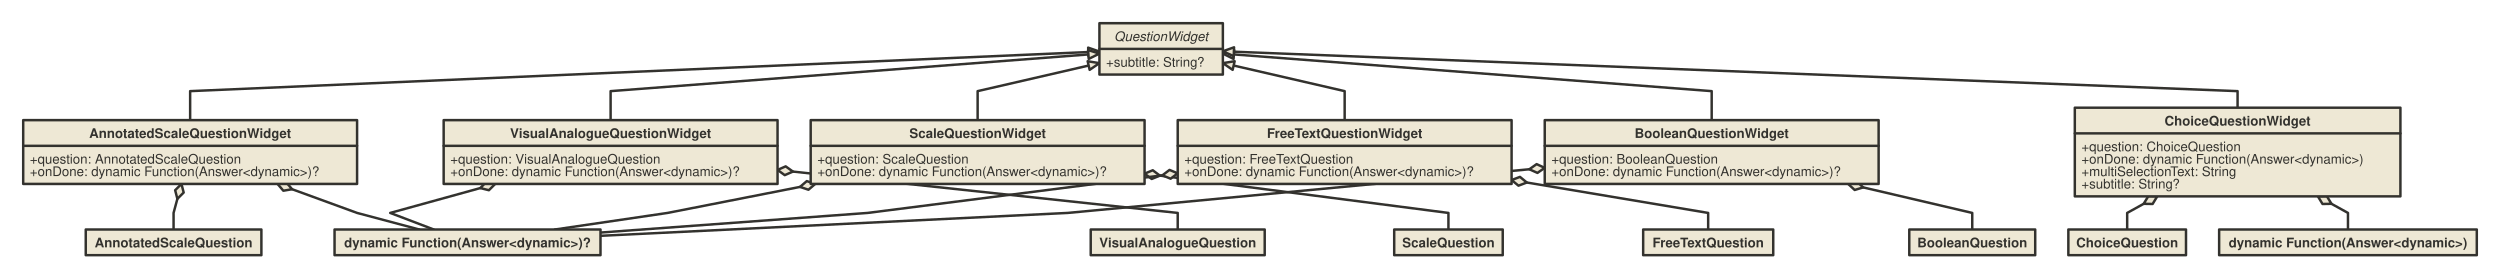
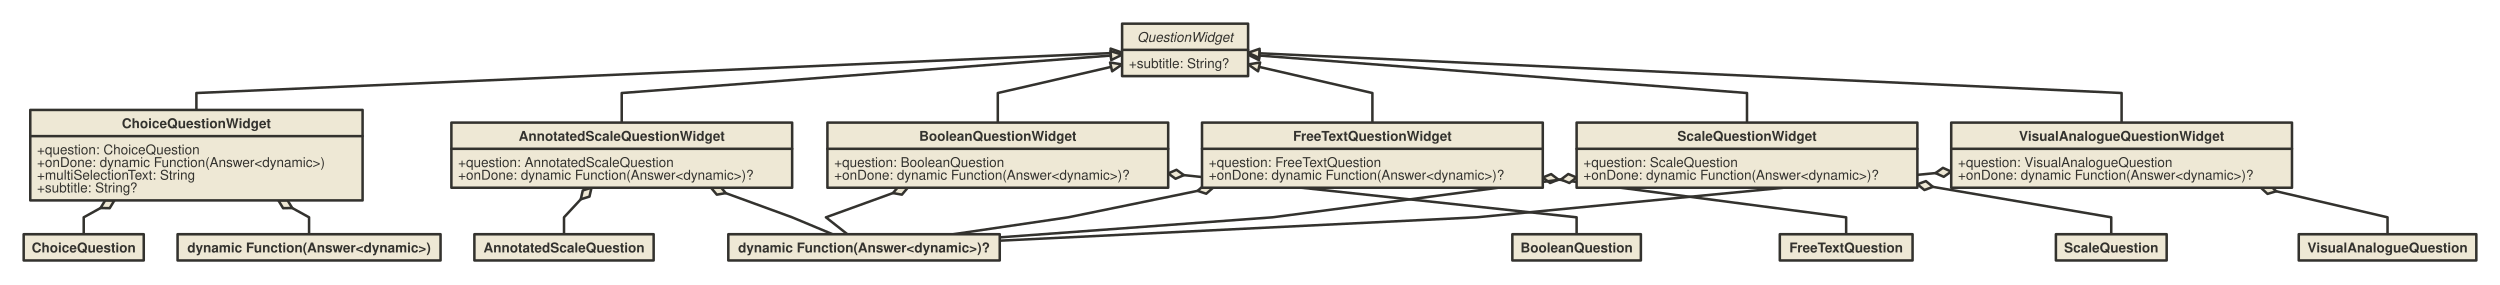
- <svg xmlns="http://www.w3.org/2000/svg" version="1.1" baseProfile="full" width="3017.5" height="336.0" viewbox="0 0 3017.5 336">
+ <svg xmlns="http://www.w3.org/2000/svg" version="1.1" baseProfile="full" width="2956.5" height="336.0" viewbox="0 0 2956.5 336">
  <g stroke-width="1.0" text-align="left" font="12pt Helvetica, Arial, sans-serif" font-size="12pt" font-family="Helvetica" font-weight="bold" font-style="normal">
    <g font-family="Helvetica" font-size="12pt" font-weight="bold" font-style="normal" stroke-width="3.0" stroke-linejoin="round" stroke-linecap="round" stroke="#33322E">
      <g stroke="transparent" fill="transparent">
-         <rect x="0.0" y="0.0" height="336.0" width="3017.5" stroke="none" />
+         <rect x="0.0" y="0.0" height="336.0" width="2956.5" stroke="none" />
      </g>
      <g transform="translate(8, 8)" fill="#33322E">
        <g transform="translate(20, 20)" fill="#eee8d5" font-family="Helvetica" font-size="12pt" font-weight="normal" font-style="normal">
-           <path d="M186.1 212.0 L181.5 229 L181.5 249 L181.5 249.0 " fill="none" />
-           <g fill="#eee8d5">
-             <path d="M193.7 204.4 L186.1 212.0 L183.4 201.6 L191.0 194.0 Z" />
-           </g>
-           <path d="M324.6 200.4 L403 229 L478.07 249 L478.1 249.0 " fill="none" />
-           <g fill="#eee8d5">
-             <path d="M317.6 192.2 L324.6 200.4 L314.0 202.2 L307.0 194.0 Z" />
-           </g>
-           <path d="M1285.7 34.8 L201.5 82 L201.5 117 L201.5 117.0 " fill="none" />
-           <path d="M1285.9 40.1 L1285.7 34.8 L1285.4 29.5 L1299.0 34.2 Z" />
-           <path d="M929.1 179.1 L1393.5 229 L1393.5 249 L1393.5 249.0 " fill="none" />
-           <g fill="#eee8d5">
-             <path d="M920.3 172.8 L929.1 179.1 L919.2 183.4 L910.5 177.1 Z" />
-           </g>
-           <path d="M551.7 199.0 L443 229 L495.535 249 L495.5 249.0 " fill="none" />
-           <g fill="#eee8d5">
-             <path d="M562.1 201.6 L551.7 199.0 L559.2 191.3 L569.7 194.0 Z" />
-           </g>
-           <path d="M1285.7 37.7 L709 82 L709 117 L709.0 117.0 " fill="none" />
-           <path d="M1286.1 43.1 L1285.7 37.7 L1285.3 32.4 L1299.0 36.7 Z" />
-           <path d="M1372.0 184.0 L1720.25 229 L1720.25 249 L1720.3 249.0 " fill="none" />
-           <g fill="#eee8d5">
-             <path d="M1363.4 177.5 L1372.0 184.0 L1362.1 188.0 L1353.5 181.6 Z" />
-           </g>
-           <path d="M937.6 197.6 L777.75 229 L641.694 249 L641.7 249.0 " fill="none" />
-           <g fill="#eee8d5">
-             <path d="M947.8 201.0 L937.6 197.6 L945.8 190.6 L956.0 194.0 Z" />
+           <path d="M90.9 218.0 L71 229 L71 249 L71.0 249.0 " fill="none" />
+           <g fill="#eee8d5">
+             <path d="M101.7 218.2 L90.9 218.0 L96.5 208.8 L107.3 209.0 Z" />
+           </g>
+           <path d="M317.6 218.0 L337.5 229 L337.5 249 L337.5 249.0 " fill="none" />
+           <g fill="#eee8d5">
+             <path d="M312.0 208.8 L317.6 218.0 L306.8 218.2 L301.2 209.0 Z" />
+           </g>
+           <path d="M1285.7 34.8 L204.25 82 L204.25 102 L204.3 102.0 " fill="none" />
+           <path d="M1285.9 40.2 L1285.7 34.8 L1285.4 29.5 L1299.0 34.2 Z" />
+           <path d="M658.8 207.7 L639 229 L639 249 L639.0 249.0 " fill="none" />
+           <g fill="#eee8d5">
+             <path d="M669.1 204.5 L658.8 207.7 L661.2 197.2 L671.5 194.0 Z" />
+           </g>
+           <path d="M830.3 200.4 L908.75 229 L956.637 249 L956.6 249.0 " fill="none" />
+           <g fill="#eee8d5">
+             <path d="M823.4 192.2 L830.3 200.4 L819.7 202.2 L812.8 194.0 Z" />
+           </g>
+           <path d="M1285.7 37.7 L707.25 82 L707.25 117 L707.3 117.0 " fill="none" />
+           <path d="M1286.1 43.0 L1285.7 37.7 L1285.3 32.4 L1299.0 36.7 Z" />
+           <path d="M1372.1 179.1 L1836.5 229 L1836.5 249 L1836.5 249.0 " fill="none" />
+           <g fill="#eee8d5">
+             <path d="M1363.3 172.8 L1372.1 179.1 L1362.2 183.4 L1353.5 177.1 Z" />
+           </g>
+           <path d="M1028.0 200.3 L948.75 229 L974.102 249 L974.1 249.0 " fill="none" />
+           <g fill="#eee8d5">
+             <path d="M1038.6 202.2 L1028.0 200.3 L1034.9 192.2 L1045.5 194.0 Z" />
          </g>
          <path d="M1286.0 51.1 L1152 82 L1152 117 L1152.0 117.0 " fill="none" />
          <path d="M1287.2 56.3 L1286.0 51.1 L1284.8 45.9 L1299.0 48.2 Z" />
-           <path d="M1814.9 192.3 L2033.75 229 L2033.75 249 L2033.8 249.0 " fill="none" />
-           <g fill="#eee8d5">
-             <path d="M1806.6 185.5 L1814.9 192.3 L1804.8 196.1 L1796.5 189.3 Z" />
-           </g>
-           <path d="M1375.0 183.6 L1019.25 229 L696.75 252.703 L696.8 252.7 " fill="none" />
-           <g fill="#eee8d5">
-             <path d="M1384.9 187.7 L1375.0 183.6 L1383.6 177.1 L1393.5 181.2 Z" />
+           <path d="M1815.0 184.4 L2155.25 229 L2155.25 249 L2155.3 249.0 " fill="none" />
+           <g fill="#eee8d5">
+             <path d="M1806.4 177.9 L1815.0 184.4 L1805.1 188.4 L1796.5 181.9 Z" />
+           </g>
+           <path d="M1388.3 197.7 L1235.25 229 L1099.194 249 L1099.2 249.0 " fill="none" />
+           <g fill="#eee8d5">
+             <path d="M1398.5 201.1 L1388.3 197.7 L1396.3 190.6 L1406.6 194.0 Z" />
          </g>
          <path d="M1461.0 51.1 L1595 82 L1595 117 L1595.0 117.0 " fill="none" />
          <path d="M1462.2 45.9 L1461.0 51.1 L1459.8 56.3 L1448.0 48.2 Z" />
-           <path d="M2220.9 198.2 L2352.5 229 L2352.5 249 L2352.5 249.0 " fill="none" />
-           <g fill="#eee8d5">
-             <path d="M2213.0 190.9 L2220.9 198.2 L2210.6 201.3 L2202.7 194.0 Z" />
-           </g>
-           <path d="M1817.9 176.3 L1260.75 229 L696.75 256.636 L696.8 256.6 " fill="none" />
-           <g fill="#eee8d5">
-             <path d="M1827.7 180.7 L1817.9 176.3 L1826.7 170.1 L1836.5 174.6 Z" />
+           <path d="M2257.9 193.0 L2468.75 229 L2468.75 249 L2468.8 249.0 " fill="none" />
+           <g fill="#eee8d5">
+             <path d="M2249.6 186.2 L2257.9 193.0 L2247.8 196.7 L2239.5 189.9 Z" />
+           </g>
+           <path d="M1818.0 184.3 L1476.75 229 L1154.25 252.703 L1154.3 252.7 " fill="none" />
+           <g fill="#eee8d5">
+             <path d="M1827.9 188.4 L1818.0 184.3 L1826.6 177.8 L1836.5 181.9 Z" />
          </g>
          <path d="M1461.3 37.7 L2038 82 L2038 117 L2038.0 117.0 " fill="none" />
          <path d="M1461.7 32.4 L1461.3 37.7 L1460.9 43.1 L1448.0 36.7 Z" />
-           <path d="M2559.4 218.0 L2539.5 229 L2539.5 249 L2539.5 249.0 " fill="none" />
-           <g fill="#eee8d5">
-             <path d="M2570.2 218.2 L2559.4 218.0 L2565.0 208.8 L2575.8 209.0 Z" />
-           </g>
-           <path d="M2786.1 218.0 L2806 229 L2806 249 L2806.0 249.0 " fill="none" />
-           <g fill="#eee8d5">
-             <path d="M2780.5 208.8 L2786.1 218.0 L2775.3 218.2 L2769.7 209.0 Z" />
-           </g>
-           <path d="M1461.3 34.4 L2672.75 82 L2672.75 102 L2672.8 102.0 " fill="none" />
-           <path d="M1461.5 29.1 L1461.3 34.4 L1461.1 39.8 L1448.0 33.9 Z" />
-           <g data-name="AnnotatedScaleQuestionWidget">
-             <g fill="#eee8d5" stroke="#33322E" data-name="AnnotatedScaleQuestionWidget">
-               <rect x="0.0" y="117.0" height="77.0" width="403.0" data-name="AnnotatedScaleQuestionWidget" />
-               <path d="M0.0 148.0 L403.0 148.0" fill="none" data-name="AnnotatedScaleQuestionWidget" />
-             </g>
-             <g transform="translate(0, 117)" font-family="Helvetica" font-size="12pt" font-weight="bold" font-style="normal" data-name="AnnotatedScaleQuestionWidget">
-               <g transform="translate(8, 8)" fill="#33322E" text-align="center" data-name="AnnotatedScaleQuestionWidget">
-                 <text x="193.5" y="13.5" stroke="none" text-anchor="middle" data-name="AnnotatedScaleQuestionWidget">AnnotatedScaleQuestionWidget</text>
-               </g>
-             </g>
-             <g transform="translate(0, 148)" font-family="Helvetica" font-size="12pt" font-weight="normal" font-style="normal" data-name="AnnotatedScaleQuestionWidget">
-               <g transform="translate(8, 8)" fill="#33322E" text-align="left" data-name="AnnotatedScaleQuestionWidget">
-                 <text x="0.0" y="13.5" stroke="none" data-name="AnnotatedScaleQuestionWidget">+question: AnnotatedScaleQuestion</text>
-                 <text x="0.0" y="28.5" stroke="none" data-name="AnnotatedScaleQuestionWidget">+onDone: dynamic Function(Answer&lt;dynamic&gt;)?</text>
-               </g>
-             </g>
-           </g>
-           <g data-name="AnnotatedScaleQuestion">
-             <g fill="#eee8d5" stroke="#33322E" data-name="AnnotatedScaleQuestion">
-               <rect x="75.5" y="249.0" height="31.0" width="212.0" data-name="AnnotatedScaleQuestion" />
-             </g>
-             <g transform="translate(75.5, 249)" font-family="Helvetica" font-size="12pt" font-weight="bold" font-style="normal" data-name="AnnotatedScaleQuestion">
-               <g transform="translate(8, 8)" fill="#33322E" text-align="center" data-name="AnnotatedScaleQuestion">
-                 <text x="98.0" y="13.5" stroke="none" text-anchor="middle" data-name="AnnotatedScaleQuestion">AnnotatedScaleQuestion</text>
-               </g>
-             </g>
-           </g>
-           <g data-name="dynamic Function(Answer&lt;dynamic&gt;)?">
-             <g fill="#eee8d5" stroke="#33322E" data-name="dynamic Function(Answer&lt;dynamic&gt;)?">
-               <rect x="375.8" y="249.0" height="31.0" width="321.0" data-name="dynamic Function(Answer&lt;dynamic&gt;)?" />
-             </g>
-             <g transform="translate(375.75, 249)" font-family="Helvetica" font-size="12pt" font-weight="bold" font-style="normal" data-name="dynamic Function(Answer&lt;dynamic&gt;)?">
-               <g transform="translate(8, 8)" fill="#33322E" text-align="center" data-name="dynamic Function(Answer&lt;dynamic&gt;)?">
-                 <text x="152.5" y="13.5" stroke="none" text-anchor="middle" data-name="dynamic Function(Answer&lt;dynamic&gt;)?">dynamic Function(Answer&lt;dynamic&gt;)?</text>
-               </g>
-             </g>
-           </g>
-           <g data-name="QuestionWidget">
-             <g fill="#eee8d5" stroke="#33322E" data-name="QuestionWidget">
-               <rect x="1299.0" y="0.0" height="62.0" width="149.0" data-name="QuestionWidget" />
-               <path d="M1299.0 31.0 L1448.0 31.0" fill="none" data-name="QuestionWidget" />
-             </g>
-             <g transform="translate(1299, 0)" font-family="Helvetica" font-size="12pt" font-weight="normal" font-style="italic" data-name="QuestionWidget">
-               <g transform="translate(8, 8)" fill="#33322E" text-align="center" data-name="QuestionWidget">
-                 <text x="66.5" y="13.5" stroke="none" text-anchor="middle" data-name="QuestionWidget">QuestionWidget</text>
-               </g>
-             </g>
-             <g transform="translate(1299, 31)" font-family="Helvetica" font-size="12pt" font-weight="normal" font-style="normal" data-name="QuestionWidget">
-               <g transform="translate(8, 8)" fill="#33322E" text-align="left" data-name="QuestionWidget">
-                 <text x="0.0" y="13.5" stroke="none" data-name="QuestionWidget">+subtitle: String?</text>
-               </g>
-             </g>
-           </g>
-           <g data-name="VisualAnalogueQuestionWidget">
-             <g fill="#eee8d5" stroke="#33322E" data-name="VisualAnalogueQuestionWidget">
-               <rect x="507.5" y="117.0" height="77.0" width="403.0" data-name="VisualAnalogueQuestionWidget" />
-               <path d="M507.5 148.0 L910.5 148.0" fill="none" data-name="VisualAnalogueQuestionWidget" />
-             </g>
-             <g transform="translate(507.5, 117)" font-family="Helvetica" font-size="12pt" font-weight="bold" font-style="normal" data-name="VisualAnalogueQuestionWidget">
-               <g transform="translate(8, 8)" fill="#33322E" text-align="center" data-name="VisualAnalogueQuestionWidget">
-                 <text x="193.5" y="13.5" stroke="none" text-anchor="middle" data-name="VisualAnalogueQuestionWidget">VisualAnalogueQuestionWidget</text>
-               </g>
-             </g>
-             <g transform="translate(507.5, 148)" font-family="Helvetica" font-size="12pt" font-weight="normal" font-style="normal" data-name="VisualAnalogueQuestionWidget">
-               <g transform="translate(8, 8)" fill="#33322E" text-align="left" data-name="VisualAnalogueQuestionWidget">
-                 <text x="0.0" y="13.5" stroke="none" data-name="VisualAnalogueQuestionWidget">+question: VisualAnalogueQuestion</text>
-                 <text x="0.0" y="28.5" stroke="none" data-name="VisualAnalogueQuestionWidget">+onDone: dynamic Function(Answer&lt;dynamic&gt;)?</text>
-               </g>
-             </g>
-           </g>
-           <g data-name="VisualAnalogueQuestion">
-             <g fill="#eee8d5" stroke="#33322E" data-name="VisualAnalogueQuestion">
-               <rect x="1288.5" y="249.0" height="31.0" width="210.0" data-name="VisualAnalogueQuestion" />
-             </g>
-             <g transform="translate(1288.5, 249)" font-family="Helvetica" font-size="12pt" font-weight="bold" font-style="normal" data-name="VisualAnalogueQuestion">
-               <g transform="translate(8, 8)" fill="#33322E" text-align="center" data-name="VisualAnalogueQuestion">
-                 <text x="97.0" y="13.5" stroke="none" text-anchor="middle" data-name="VisualAnalogueQuestion">VisualAnalogueQuestion</text>
-               </g>
-             </g>
-           </g>
-           <g data-name="ScaleQuestionWidget">
-             <g fill="#eee8d5" stroke="#33322E" data-name="ScaleQuestionWidget">
-               <rect x="950.5" y="117.0" height="77.0" width="403.0" data-name="ScaleQuestionWidget" />
-               <path d="M950.5 148.0 L1353.5 148.0" fill="none" data-name="ScaleQuestionWidget" />
-             </g>
-             <g transform="translate(950.5, 117)" font-family="Helvetica" font-size="12pt" font-weight="bold" font-style="normal" data-name="ScaleQuestionWidget">
-               <g transform="translate(8, 8)" fill="#33322E" text-align="center" data-name="ScaleQuestionWidget">
-                 <text x="193.5" y="13.5" stroke="none" text-anchor="middle" data-name="ScaleQuestionWidget">ScaleQuestionWidget</text>
-               </g>
-             </g>
-             <g transform="translate(950.5, 148)" font-family="Helvetica" font-size="12pt" font-weight="normal" font-style="normal" data-name="ScaleQuestionWidget">
-               <g transform="translate(8, 8)" fill="#33322E" text-align="left" data-name="ScaleQuestionWidget">
-                 <text x="0.0" y="13.5" stroke="none" data-name="ScaleQuestionWidget">+question: ScaleQuestion</text>
-                 <text x="0.0" y="28.5" stroke="none" data-name="ScaleQuestionWidget">+onDone: dynamic Function(Answer&lt;dynamic&gt;)?</text>
-               </g>
-             </g>
-           </g>
-           <g data-name="ScaleQuestion">
-             <g fill="#eee8d5" stroke="#33322E" data-name="ScaleQuestion">
-               <rect x="1654.8" y="249.0" height="31.0" width="131.0" data-name="ScaleQuestion" />
-             </g>
-             <g transform="translate(1654.75, 249)" font-family="Helvetica" font-size="12pt" font-weight="bold" font-style="normal" data-name="ScaleQuestion">
-               <g transform="translate(8, 8)" fill="#33322E" text-align="center" data-name="ScaleQuestion">
-                 <text x="57.5" y="13.5" stroke="none" text-anchor="middle" data-name="ScaleQuestion">ScaleQuestion</text>
-               </g>
-             </g>
-           </g>
-           <g data-name="FreeTextQuestionWidget">
-             <g fill="#eee8d5" stroke="#33322E" data-name="FreeTextQuestionWidget">
-               <rect x="1393.5" y="117.0" height="77.0" width="403.0" data-name="FreeTextQuestionWidget" />
-               <path d="M1393.5 148.0 L1796.5 148.0" fill="none" data-name="FreeTextQuestionWidget" />
-             </g>
-             <g transform="translate(1393.5, 117)" font-family="Helvetica" font-size="12pt" font-weight="bold" font-style="normal" data-name="FreeTextQuestionWidget">
-               <g transform="translate(8, 8)" fill="#33322E" text-align="center" data-name="FreeTextQuestionWidget">
-                 <text x="193.5" y="13.5" stroke="none" text-anchor="middle" data-name="FreeTextQuestionWidget">FreeTextQuestionWidget</text>
-               </g>
-             </g>
-             <g transform="translate(1393.5, 148)" font-family="Helvetica" font-size="12pt" font-weight="normal" font-style="normal" data-name="FreeTextQuestionWidget">
-               <g transform="translate(8, 8)" fill="#33322E" text-align="left" data-name="FreeTextQuestionWidget">
-                 <text x="0.0" y="13.5" stroke="none" data-name="FreeTextQuestionWidget">+question: FreeTextQuestion</text>
-                 <text x="0.0" y="28.5" stroke="none" data-name="FreeTextQuestionWidget">+onDone: dynamic Function(Answer&lt;dynamic&gt;)?</text>
-               </g>
-             </g>
-           </g>
-           <g data-name="FreeTextQuestion">
-             <g fill="#eee8d5" stroke="#33322E" data-name="FreeTextQuestion">
-               <rect x="1955.3" y="249.0" height="31.0" width="157.0" data-name="FreeTextQuestion" />
-             </g>
-             <g transform="translate(1955.25, 249)" font-family="Helvetica" font-size="12pt" font-weight="bold" font-style="normal" data-name="FreeTextQuestion">
-               <g transform="translate(8, 8)" fill="#33322E" text-align="center" data-name="FreeTextQuestion">
-                 <text x="70.5" y="13.5" stroke="none" text-anchor="middle" data-name="FreeTextQuestion">FreeTextQuestion</text>
-               </g>
-             </g>
-           </g>
-           <g data-name="BooleanQuestionWidget">
-             <g fill="#eee8d5" stroke="#33322E" data-name="BooleanQuestionWidget">
-               <rect x="1836.5" y="117.0" height="77.0" width="403.0" data-name="BooleanQuestionWidget" />
-               <path d="M1836.5 148.0 L2239.5 148.0" fill="none" data-name="BooleanQuestionWidget" />
-             </g>
-             <g transform="translate(1836.5, 117)" font-family="Helvetica" font-size="12pt" font-weight="bold" font-style="normal" data-name="BooleanQuestionWidget">
-               <g transform="translate(8, 8)" fill="#33322E" text-align="center" data-name="BooleanQuestionWidget">
-                 <text x="193.5" y="13.5" stroke="none" text-anchor="middle" data-name="BooleanQuestionWidget">BooleanQuestionWidget</text>
-               </g>
-             </g>
-             <g transform="translate(1836.5, 148)" font-family="Helvetica" font-size="12pt" font-weight="normal" font-style="normal" data-name="BooleanQuestionWidget">
-               <g transform="translate(8, 8)" fill="#33322E" text-align="left" data-name="BooleanQuestionWidget">
-                 <text x="0.0" y="13.5" stroke="none" data-name="BooleanQuestionWidget">+question: BooleanQuestion</text>
-                 <text x="0.0" y="28.5" stroke="none" data-name="BooleanQuestionWidget">+onDone: dynamic Function(Answer&lt;dynamic&gt;)?</text>
-               </g>
-             </g>
-           </g>
-           <g data-name="BooleanQuestion">
-             <g fill="#eee8d5" stroke="#33322E" data-name="BooleanQuestion">
-               <rect x="2276.5" y="249.0" height="31.0" width="152.0" data-name="BooleanQuestion" />
-             </g>
-             <g transform="translate(2276.5, 249)" font-family="Helvetica" font-size="12pt" font-weight="bold" font-style="normal" data-name="BooleanQuestion">
-               <g transform="translate(8, 8)" fill="#33322E" text-align="center" data-name="BooleanQuestion">
-                 <text x="68.0" y="13.5" stroke="none" text-anchor="middle" data-name="BooleanQuestion">BooleanQuestion</text>
-               </g>
-             </g>
-           </g>
+           <path d="M2663.9 198.2 L2795.5 229 L2795.5 249 L2795.5 249.0 " fill="none" />
+           <g fill="#eee8d5">
+             <path d="M2656.0 190.9 L2663.9 198.2 L2653.6 201.3 L2645.7 194.0 Z" />
+           </g>
+           <path d="M2260.9 176.7 L1718.25 229 L1154.25 256.636 L1154.3 256.6 " fill="none" />
+           <g fill="#eee8d5">
+             <path d="M2270.7 181.1 L2260.9 176.7 L2269.7 170.5 L2279.5 174.9 Z" />
+           </g>
+           <path d="M1461.3 35.0 L2481 82 L2481 117 L2481.0 117.0 " fill="none" />
+           <path d="M1461.6 29.7 L1461.3 35.0 L1461.1 40.4 L1448.0 34.4 Z" />
          <g data-name="ChoiceQuestionWidget">
            <g fill="#eee8d5" stroke="#33322E" data-name="ChoiceQuestionWidget">
-               <rect x="2476.3" y="102.0" height="107.0" width="393.0" data-name="ChoiceQuestionWidget" />
-               <path d="M2476.3 133.0 L2869.3 133.0" fill="none" data-name="ChoiceQuestionWidget" />
-             </g>
-             <g transform="translate(2476.25, 102)" font-family="Helvetica" font-size="12pt" font-weight="bold" font-style="normal" data-name="ChoiceQuestionWidget">
+               <rect x="7.8" y="102.0" height="107.0" width="393.0" data-name="ChoiceQuestionWidget" />
+               <path d="M7.8 133.0 L400.8 133.0" fill="none" data-name="ChoiceQuestionWidget" />
+             </g>
+             <g transform="translate(7.75, 102)" font-family="Helvetica" font-size="12pt" font-weight="bold" font-style="normal" data-name="ChoiceQuestionWidget">
              <g transform="translate(8, 8)" fill="#33322E" text-align="center" data-name="ChoiceQuestionWidget">
                <text x="188.5" y="13.5" stroke="none" text-anchor="middle" data-name="ChoiceQuestionWidget">ChoiceQuestionWidget</text>
              </g>
            </g>
-             <g transform="translate(2476.25, 133)" font-family="Helvetica" font-size="12pt" font-weight="normal" font-style="normal" data-name="ChoiceQuestionWidget">
+             <g transform="translate(7.75, 133)" font-family="Helvetica" font-size="12pt" font-weight="normal" font-style="normal" data-name="ChoiceQuestionWidget">
              <g transform="translate(8, 8)" fill="#33322E" text-align="left" data-name="ChoiceQuestionWidget">
                <text x="0.0" y="13.5" stroke="none" data-name="ChoiceQuestionWidget">+question: ChoiceQuestion</text>
                <text x="0.0" y="28.5" stroke="none" data-name="ChoiceQuestionWidget">+onDone: dynamic Function(Answer&lt;dynamic&gt;)</text>
                <text x="0.0" y="43.5" stroke="none" data-name="ChoiceQuestionWidget">+multiSelectionText: String</text>
                <text x="0.0" y="58.5" stroke="none" data-name="ChoiceQuestionWidget">+subtitle: String?</text>
              </g>
            </g>
          </g>
          <g data-name="ChoiceQuestion">
            <g fill="#eee8d5" stroke="#33322E" data-name="ChoiceQuestion">
-               <rect x="2468.5" y="249.0" height="31.0" width="142.0" data-name="ChoiceQuestion" />
-             </g>
-             <g transform="translate(2468.5, 249)" font-family="Helvetica" font-size="12pt" font-weight="bold" font-style="normal" data-name="ChoiceQuestion">
+               <rect x="0.0" y="249.0" height="31.0" width="142.0" data-name="ChoiceQuestion" />
+             </g>
+             <g transform="translate(0, 249)" font-family="Helvetica" font-size="12pt" font-weight="bold" font-style="normal" data-name="ChoiceQuestion">
              <g transform="translate(8, 8)" fill="#33322E" text-align="center" data-name="ChoiceQuestion">
                <text x="63.0" y="13.5" stroke="none" text-anchor="middle" data-name="ChoiceQuestion">ChoiceQuestion</text>
              </g>
            </g>
          </g>
          <g data-name="dynamic Function(Answer&lt;dynamic&gt;)">
            <g fill="#eee8d5" stroke="#33322E" data-name="dynamic Function(Answer&lt;dynamic&gt;)">
-               <rect x="2650.5" y="249.0" height="31.0" width="311.0" data-name="dynamic Function(Answer&lt;dynamic&gt;)" />
-             </g>
-             <g transform="translate(2650.5, 249)" font-family="Helvetica" font-size="12pt" font-weight="bold" font-style="normal" data-name="dynamic Function(Answer&lt;dynamic&gt;)">
+               <rect x="182.0" y="249.0" height="31.0" width="311.0" data-name="dynamic Function(Answer&lt;dynamic&gt;)" />
+             </g>
+             <g transform="translate(182, 249)" font-family="Helvetica" font-size="12pt" font-weight="bold" font-style="normal" data-name="dynamic Function(Answer&lt;dynamic&gt;)">
              <g transform="translate(8, 8)" fill="#33322E" text-align="center" data-name="dynamic Function(Answer&lt;dynamic&gt;)">
                <text x="147.5" y="13.5" stroke="none" text-anchor="middle" data-name="dynamic Function(Answer&lt;dynamic&gt;)">dynamic Function(Answer&lt;dynamic&gt;)</text>
+               </g>
+             </g>
+           </g>
+           <g data-name="QuestionWidget">
+             <g fill="#eee8d5" stroke="#33322E" data-name="QuestionWidget">
+               <rect x="1299.0" y="0.0" height="62.0" width="149.0" data-name="QuestionWidget" />
+               <path d="M1299.0 31.0 L1448.0 31.0" fill="none" data-name="QuestionWidget" />
+             </g>
+             <g transform="translate(1299, 0)" font-family="Helvetica" font-size="12pt" font-weight="normal" font-style="italic" data-name="QuestionWidget">
+               <g transform="translate(8, 8)" fill="#33322E" text-align="center" data-name="QuestionWidget">
+                 <text x="66.5" y="13.5" stroke="none" text-anchor="middle" data-name="QuestionWidget">QuestionWidget</text>
+               </g>
+             </g>
+             <g transform="translate(1299, 31)" font-family="Helvetica" font-size="12pt" font-weight="normal" font-style="normal" data-name="QuestionWidget">
+               <g transform="translate(8, 8)" fill="#33322E" text-align="left" data-name="QuestionWidget">
+                 <text x="0.0" y="13.5" stroke="none" data-name="QuestionWidget">+subtitle: String?</text>
+               </g>
+             </g>
+           </g>
+           <g data-name="AnnotatedScaleQuestionWidget">
+             <g fill="#eee8d5" stroke="#33322E" data-name="AnnotatedScaleQuestionWidget">
+               <rect x="505.8" y="117.0" height="77.0" width="403.0" data-name="AnnotatedScaleQuestionWidget" />
+               <path d="M505.8 148.0 L908.8 148.0" fill="none" data-name="AnnotatedScaleQuestionWidget" />
+             </g>
+             <g transform="translate(505.75, 117)" font-family="Helvetica" font-size="12pt" font-weight="bold" font-style="normal" data-name="AnnotatedScaleQuestionWidget">
+               <g transform="translate(8, 8)" fill="#33322E" text-align="center" data-name="AnnotatedScaleQuestionWidget">
+                 <text x="193.5" y="13.5" stroke="none" text-anchor="middle" data-name="AnnotatedScaleQuestionWidget">AnnotatedScaleQuestionWidget</text>
+               </g>
+             </g>
+             <g transform="translate(505.75, 148)" font-family="Helvetica" font-size="12pt" font-weight="normal" font-style="normal" data-name="AnnotatedScaleQuestionWidget">
+               <g transform="translate(8, 8)" fill="#33322E" text-align="left" data-name="AnnotatedScaleQuestionWidget">
+                 <text x="0.0" y="13.5" stroke="none" data-name="AnnotatedScaleQuestionWidget">+question: AnnotatedScaleQuestion</text>
+                 <text x="0.0" y="28.5" stroke="none" data-name="AnnotatedScaleQuestionWidget">+onDone: dynamic Function(Answer&lt;dynamic&gt;)?</text>
+               </g>
+             </g>
+           </g>
+           <g data-name="AnnotatedScaleQuestion">
+             <g fill="#eee8d5" stroke="#33322E" data-name="AnnotatedScaleQuestion">
+               <rect x="533.0" y="249.0" height="31.0" width="212.0" data-name="AnnotatedScaleQuestion" />
+             </g>
+             <g transform="translate(533, 249)" font-family="Helvetica" font-size="12pt" font-weight="bold" font-style="normal" data-name="AnnotatedScaleQuestion">
+               <g transform="translate(8, 8)" fill="#33322E" text-align="center" data-name="AnnotatedScaleQuestion">
+                 <text x="98.0" y="13.5" stroke="none" text-anchor="middle" data-name="AnnotatedScaleQuestion">AnnotatedScaleQuestion</text>
+               </g>
+             </g>
+           </g>
+           <g data-name="dynamic Function(Answer&lt;dynamic&gt;)?">
+             <g fill="#eee8d5" stroke="#33322E" data-name="dynamic Function(Answer&lt;dynamic&gt;)?">
+               <rect x="833.3" y="249.0" height="31.0" width="321.0" data-name="dynamic Function(Answer&lt;dynamic&gt;)?" />
+             </g>
+             <g transform="translate(833.25, 249)" font-family="Helvetica" font-size="12pt" font-weight="bold" font-style="normal" data-name="dynamic Function(Answer&lt;dynamic&gt;)?">
+               <g transform="translate(8, 8)" fill="#33322E" text-align="center" data-name="dynamic Function(Answer&lt;dynamic&gt;)?">
+                 <text x="152.5" y="13.5" stroke="none" text-anchor="middle" data-name="dynamic Function(Answer&lt;dynamic&gt;)?">dynamic Function(Answer&lt;dynamic&gt;)?</text>
+               </g>
+             </g>
+           </g>
+           <g data-name="BooleanQuestionWidget">
+             <g fill="#eee8d5" stroke="#33322E" data-name="BooleanQuestionWidget">
+               <rect x="950.5" y="117.0" height="77.0" width="403.0" data-name="BooleanQuestionWidget" />
+               <path d="M950.5 148.0 L1353.5 148.0" fill="none" data-name="BooleanQuestionWidget" />
+             </g>
+             <g transform="translate(950.5, 117)" font-family="Helvetica" font-size="12pt" font-weight="bold" font-style="normal" data-name="BooleanQuestionWidget">
+               <g transform="translate(8, 8)" fill="#33322E" text-align="center" data-name="BooleanQuestionWidget">
+                 <text x="193.5" y="13.5" stroke="none" text-anchor="middle" data-name="BooleanQuestionWidget">BooleanQuestionWidget</text>
+               </g>
+             </g>
+             <g transform="translate(950.5, 148)" font-family="Helvetica" font-size="12pt" font-weight="normal" font-style="normal" data-name="BooleanQuestionWidget">
+               <g transform="translate(8, 8)" fill="#33322E" text-align="left" data-name="BooleanQuestionWidget">
+                 <text x="0.0" y="13.5" stroke="none" data-name="BooleanQuestionWidget">+question: BooleanQuestion</text>
+                 <text x="0.0" y="28.5" stroke="none" data-name="BooleanQuestionWidget">+onDone: dynamic Function(Answer&lt;dynamic&gt;)?</text>
+               </g>
+             </g>
+           </g>
+           <g data-name="BooleanQuestion">
+             <g fill="#eee8d5" stroke="#33322E" data-name="BooleanQuestion">
+               <rect x="1760.5" y="249.0" height="31.0" width="152.0" data-name="BooleanQuestion" />
+             </g>
+             <g transform="translate(1760.5, 249)" font-family="Helvetica" font-size="12pt" font-weight="bold" font-style="normal" data-name="BooleanQuestion">
+               <g transform="translate(8, 8)" fill="#33322E" text-align="center" data-name="BooleanQuestion">
+                 <text x="68.0" y="13.5" stroke="none" text-anchor="middle" data-name="BooleanQuestion">BooleanQuestion</text>
+               </g>
+             </g>
+           </g>
+           <g data-name="FreeTextQuestionWidget">
+             <g fill="#eee8d5" stroke="#33322E" data-name="FreeTextQuestionWidget">
+               <rect x="1393.5" y="117.0" height="77.0" width="403.0" data-name="FreeTextQuestionWidget" />
+               <path d="M1393.5 148.0 L1796.5 148.0" fill="none" data-name="FreeTextQuestionWidget" />
+             </g>
+             <g transform="translate(1393.5, 117)" font-family="Helvetica" font-size="12pt" font-weight="bold" font-style="normal" data-name="FreeTextQuestionWidget">
+               <g transform="translate(8, 8)" fill="#33322E" text-align="center" data-name="FreeTextQuestionWidget">
+                 <text x="193.5" y="13.5" stroke="none" text-anchor="middle" data-name="FreeTextQuestionWidget">FreeTextQuestionWidget</text>
+               </g>
+             </g>
+             <g transform="translate(1393.5, 148)" font-family="Helvetica" font-size="12pt" font-weight="normal" font-style="normal" data-name="FreeTextQuestionWidget">
+               <g transform="translate(8, 8)" fill="#33322E" text-align="left" data-name="FreeTextQuestionWidget">
+                 <text x="0.0" y="13.5" stroke="none" data-name="FreeTextQuestionWidget">+question: FreeTextQuestion</text>
+                 <text x="0.0" y="28.5" stroke="none" data-name="FreeTextQuestionWidget">+onDone: dynamic Function(Answer&lt;dynamic&gt;)?</text>
+               </g>
+             </g>
+           </g>
+           <g data-name="FreeTextQuestion">
+             <g fill="#eee8d5" stroke="#33322E" data-name="FreeTextQuestion">
+               <rect x="2076.8" y="249.0" height="31.0" width="157.0" data-name="FreeTextQuestion" />
+             </g>
+             <g transform="translate(2076.75, 249)" font-family="Helvetica" font-size="12pt" font-weight="bold" font-style="normal" data-name="FreeTextQuestion">
+               <g transform="translate(8, 8)" fill="#33322E" text-align="center" data-name="FreeTextQuestion">
+                 <text x="70.5" y="13.5" stroke="none" text-anchor="middle" data-name="FreeTextQuestion">FreeTextQuestion</text>
+               </g>
+             </g>
+           </g>
+           <g data-name="ScaleQuestionWidget">
+             <g fill="#eee8d5" stroke="#33322E" data-name="ScaleQuestionWidget">
+               <rect x="1836.5" y="117.0" height="77.0" width="403.0" data-name="ScaleQuestionWidget" />
+               <path d="M1836.5 148.0 L2239.5 148.0" fill="none" data-name="ScaleQuestionWidget" />
+             </g>
+             <g transform="translate(1836.5, 117)" font-family="Helvetica" font-size="12pt" font-weight="bold" font-style="normal" data-name="ScaleQuestionWidget">
+               <g transform="translate(8, 8)" fill="#33322E" text-align="center" data-name="ScaleQuestionWidget">
+                 <text x="193.5" y="13.5" stroke="none" text-anchor="middle" data-name="ScaleQuestionWidget">ScaleQuestionWidget</text>
+               </g>
+             </g>
+             <g transform="translate(1836.5, 148)" font-family="Helvetica" font-size="12pt" font-weight="normal" font-style="normal" data-name="ScaleQuestionWidget">
+               <g transform="translate(8, 8)" fill="#33322E" text-align="left" data-name="ScaleQuestionWidget">
+                 <text x="0.0" y="13.5" stroke="none" data-name="ScaleQuestionWidget">+question: ScaleQuestion</text>
+                 <text x="0.0" y="28.5" stroke="none" data-name="ScaleQuestionWidget">+onDone: dynamic Function(Answer&lt;dynamic&gt;)?</text>
+               </g>
+             </g>
+           </g>
+           <g data-name="ScaleQuestion">
+             <g fill="#eee8d5" stroke="#33322E" data-name="ScaleQuestion">
+               <rect x="2403.3" y="249.0" height="31.0" width="131.0" data-name="ScaleQuestion" />
+             </g>
+             <g transform="translate(2403.25, 249)" font-family="Helvetica" font-size="12pt" font-weight="bold" font-style="normal" data-name="ScaleQuestion">
+               <g transform="translate(8, 8)" fill="#33322E" text-align="center" data-name="ScaleQuestion">
+                 <text x="57.5" y="13.5" stroke="none" text-anchor="middle" data-name="ScaleQuestion">ScaleQuestion</text>
+               </g>
+             </g>
+           </g>
+           <g data-name="VisualAnalogueQuestionWidget">
+             <g fill="#eee8d5" stroke="#33322E" data-name="VisualAnalogueQuestionWidget">
+               <rect x="2279.5" y="117.0" height="77.0" width="403.0" data-name="VisualAnalogueQuestionWidget" />
+               <path d="M2279.5 148.0 L2682.5 148.0" fill="none" data-name="VisualAnalogueQuestionWidget" />
+             </g>
+             <g transform="translate(2279.5, 117)" font-family="Helvetica" font-size="12pt" font-weight="bold" font-style="normal" data-name="VisualAnalogueQuestionWidget">
+               <g transform="translate(8, 8)" fill="#33322E" text-align="center" data-name="VisualAnalogueQuestionWidget">
+                 <text x="193.5" y="13.5" stroke="none" text-anchor="middle" data-name="VisualAnalogueQuestionWidget">VisualAnalogueQuestionWidget</text>
+               </g>
+             </g>
+             <g transform="translate(2279.5, 148)" font-family="Helvetica" font-size="12pt" font-weight="normal" font-style="normal" data-name="VisualAnalogueQuestionWidget">
+               <g transform="translate(8, 8)" fill="#33322E" text-align="left" data-name="VisualAnalogueQuestionWidget">
+                 <text x="0.0" y="13.5" stroke="none" data-name="VisualAnalogueQuestionWidget">+question: VisualAnalogueQuestion</text>
+                 <text x="0.0" y="28.5" stroke="none" data-name="VisualAnalogueQuestionWidget">+onDone: dynamic Function(Answer&lt;dynamic&gt;)?</text>
+               </g>
+             </g>
+           </g>
+           <g data-name="VisualAnalogueQuestion">
+             <g fill="#eee8d5" stroke="#33322E" data-name="VisualAnalogueQuestion">
+               <rect x="2690.5" y="249.0" height="31.0" width="210.0" data-name="VisualAnalogueQuestion" />
+             </g>
+             <g transform="translate(2690.5, 249)" font-family="Helvetica" font-size="12pt" font-weight="bold" font-style="normal" data-name="VisualAnalogueQuestion">
+               <g transform="translate(8, 8)" fill="#33322E" text-align="center" data-name="VisualAnalogueQuestion">
+                 <text x="97.0" y="13.5" stroke="none" text-anchor="middle" data-name="VisualAnalogueQuestion">VisualAnalogueQuestion</text>
              </g>
            </g>
          </g>
        </g>
      </g>
    </g>
  </g>
</svg>
